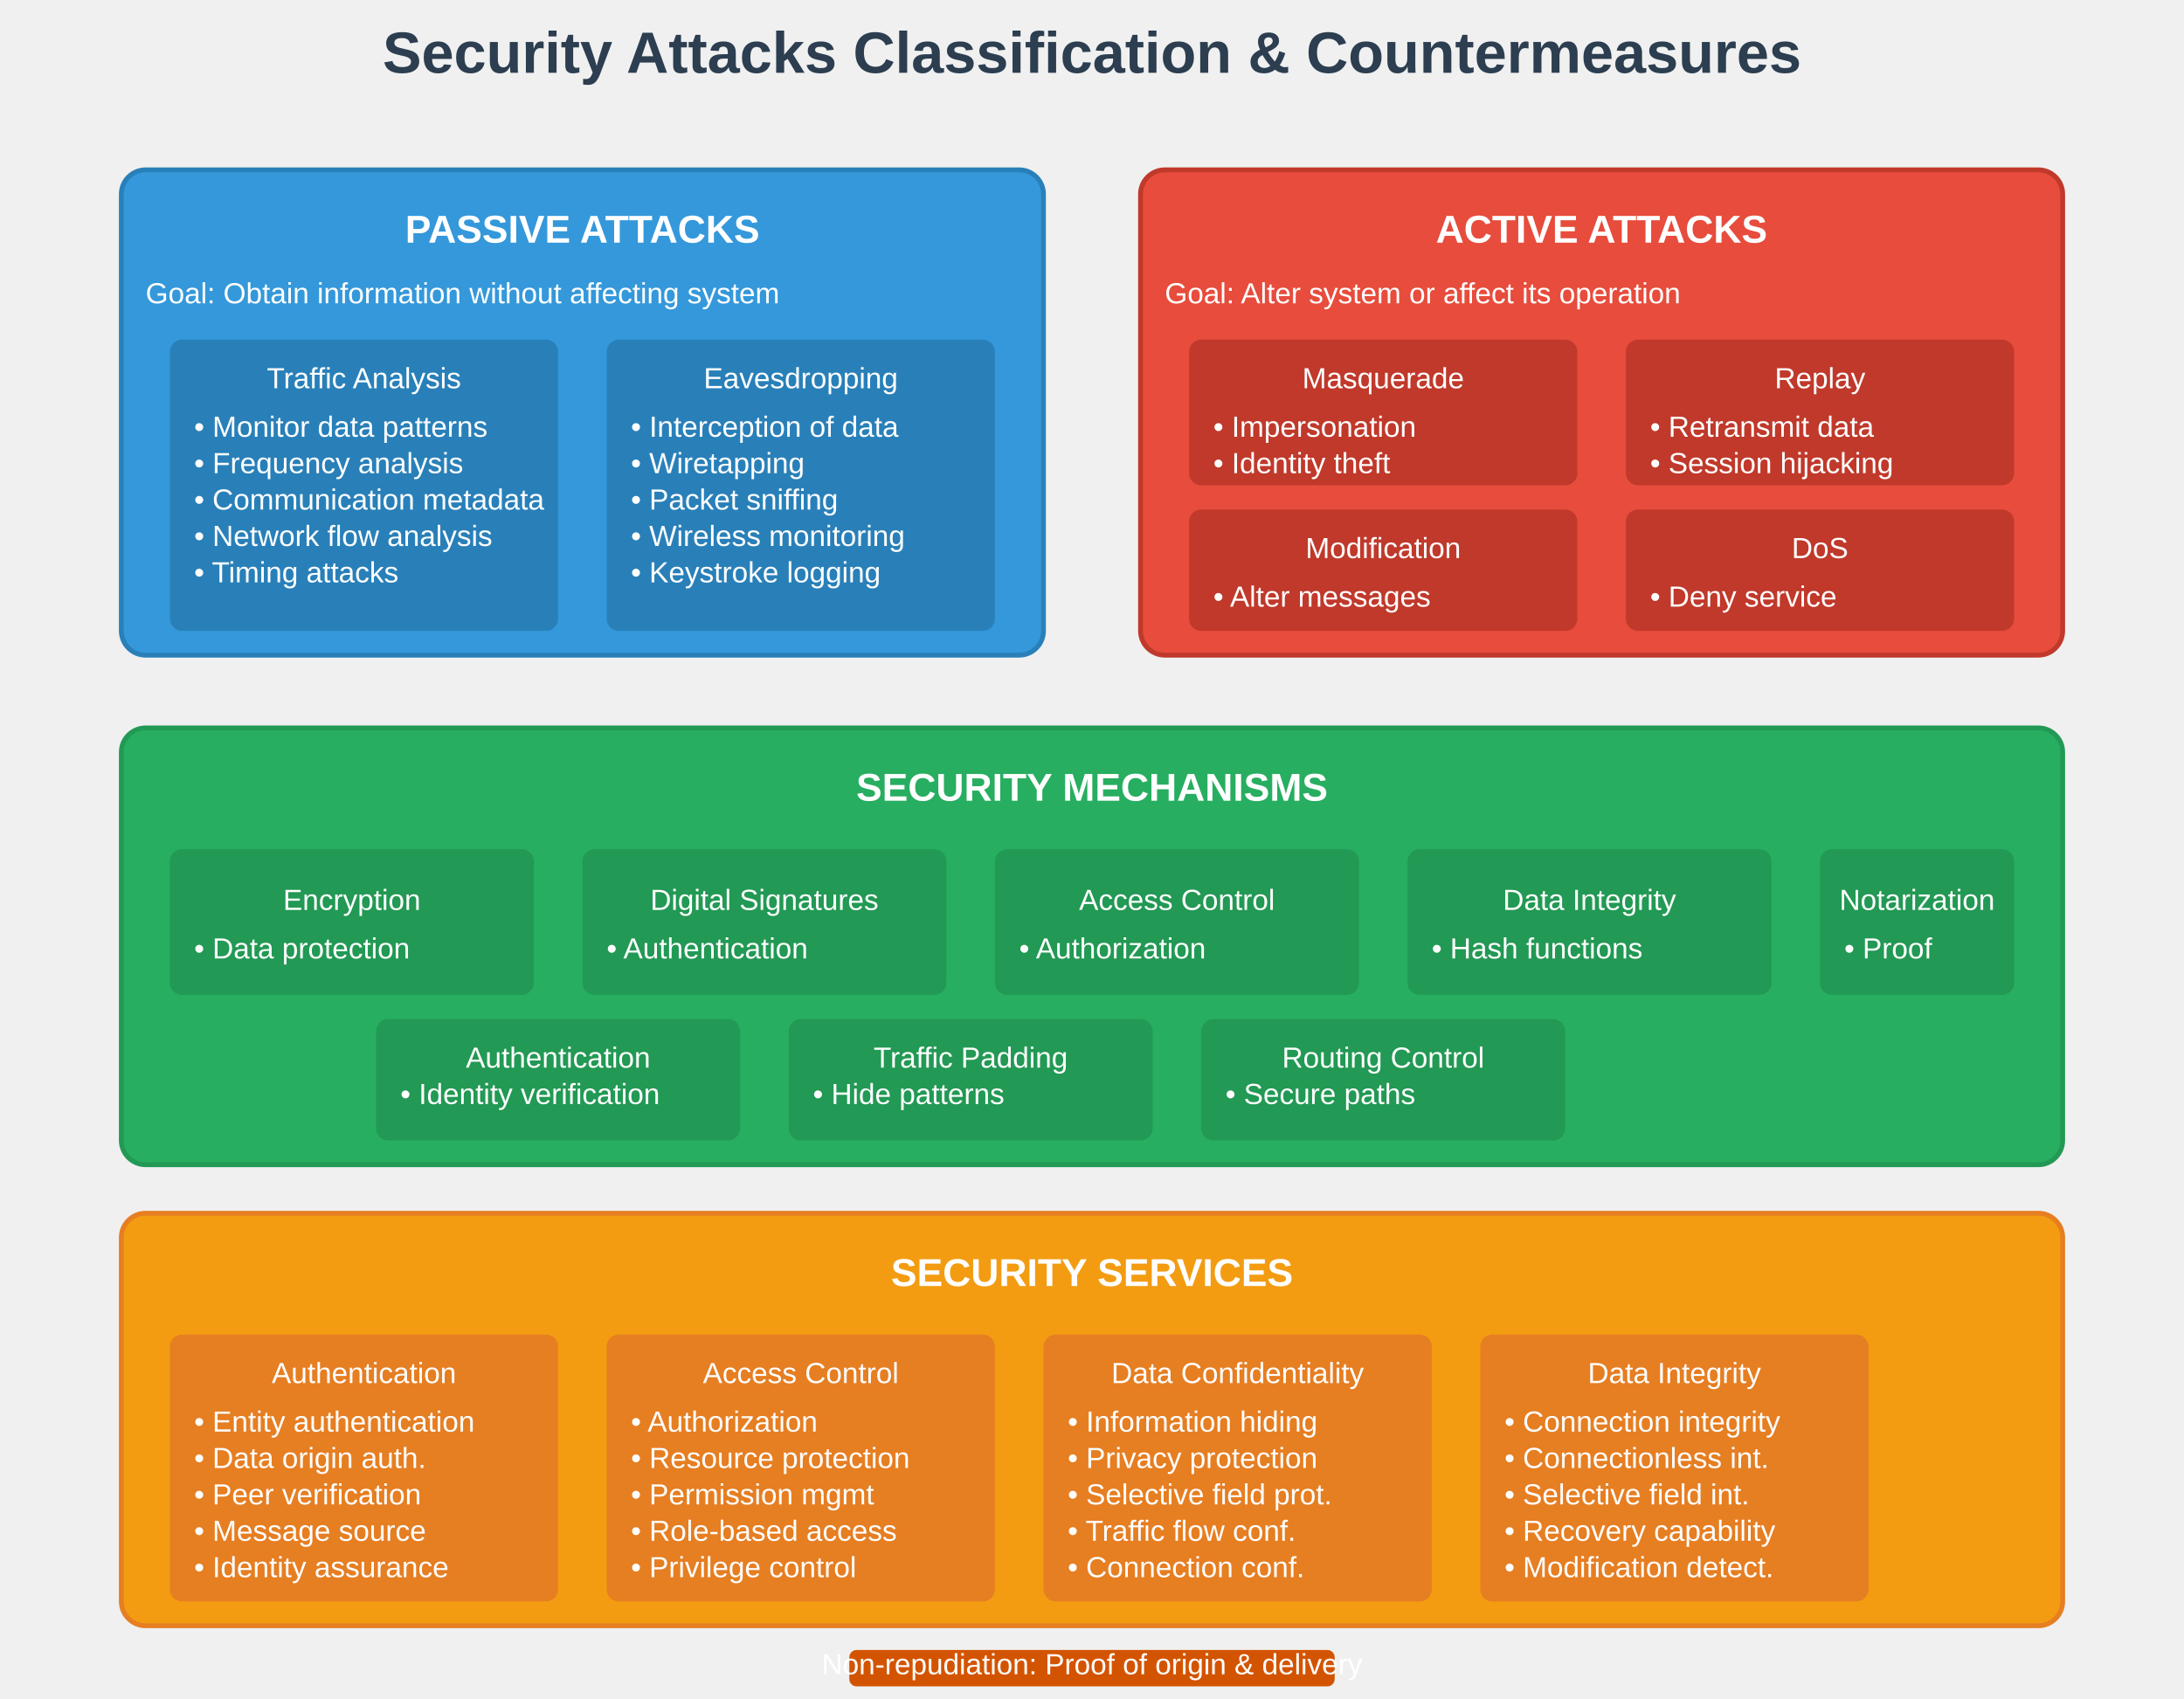
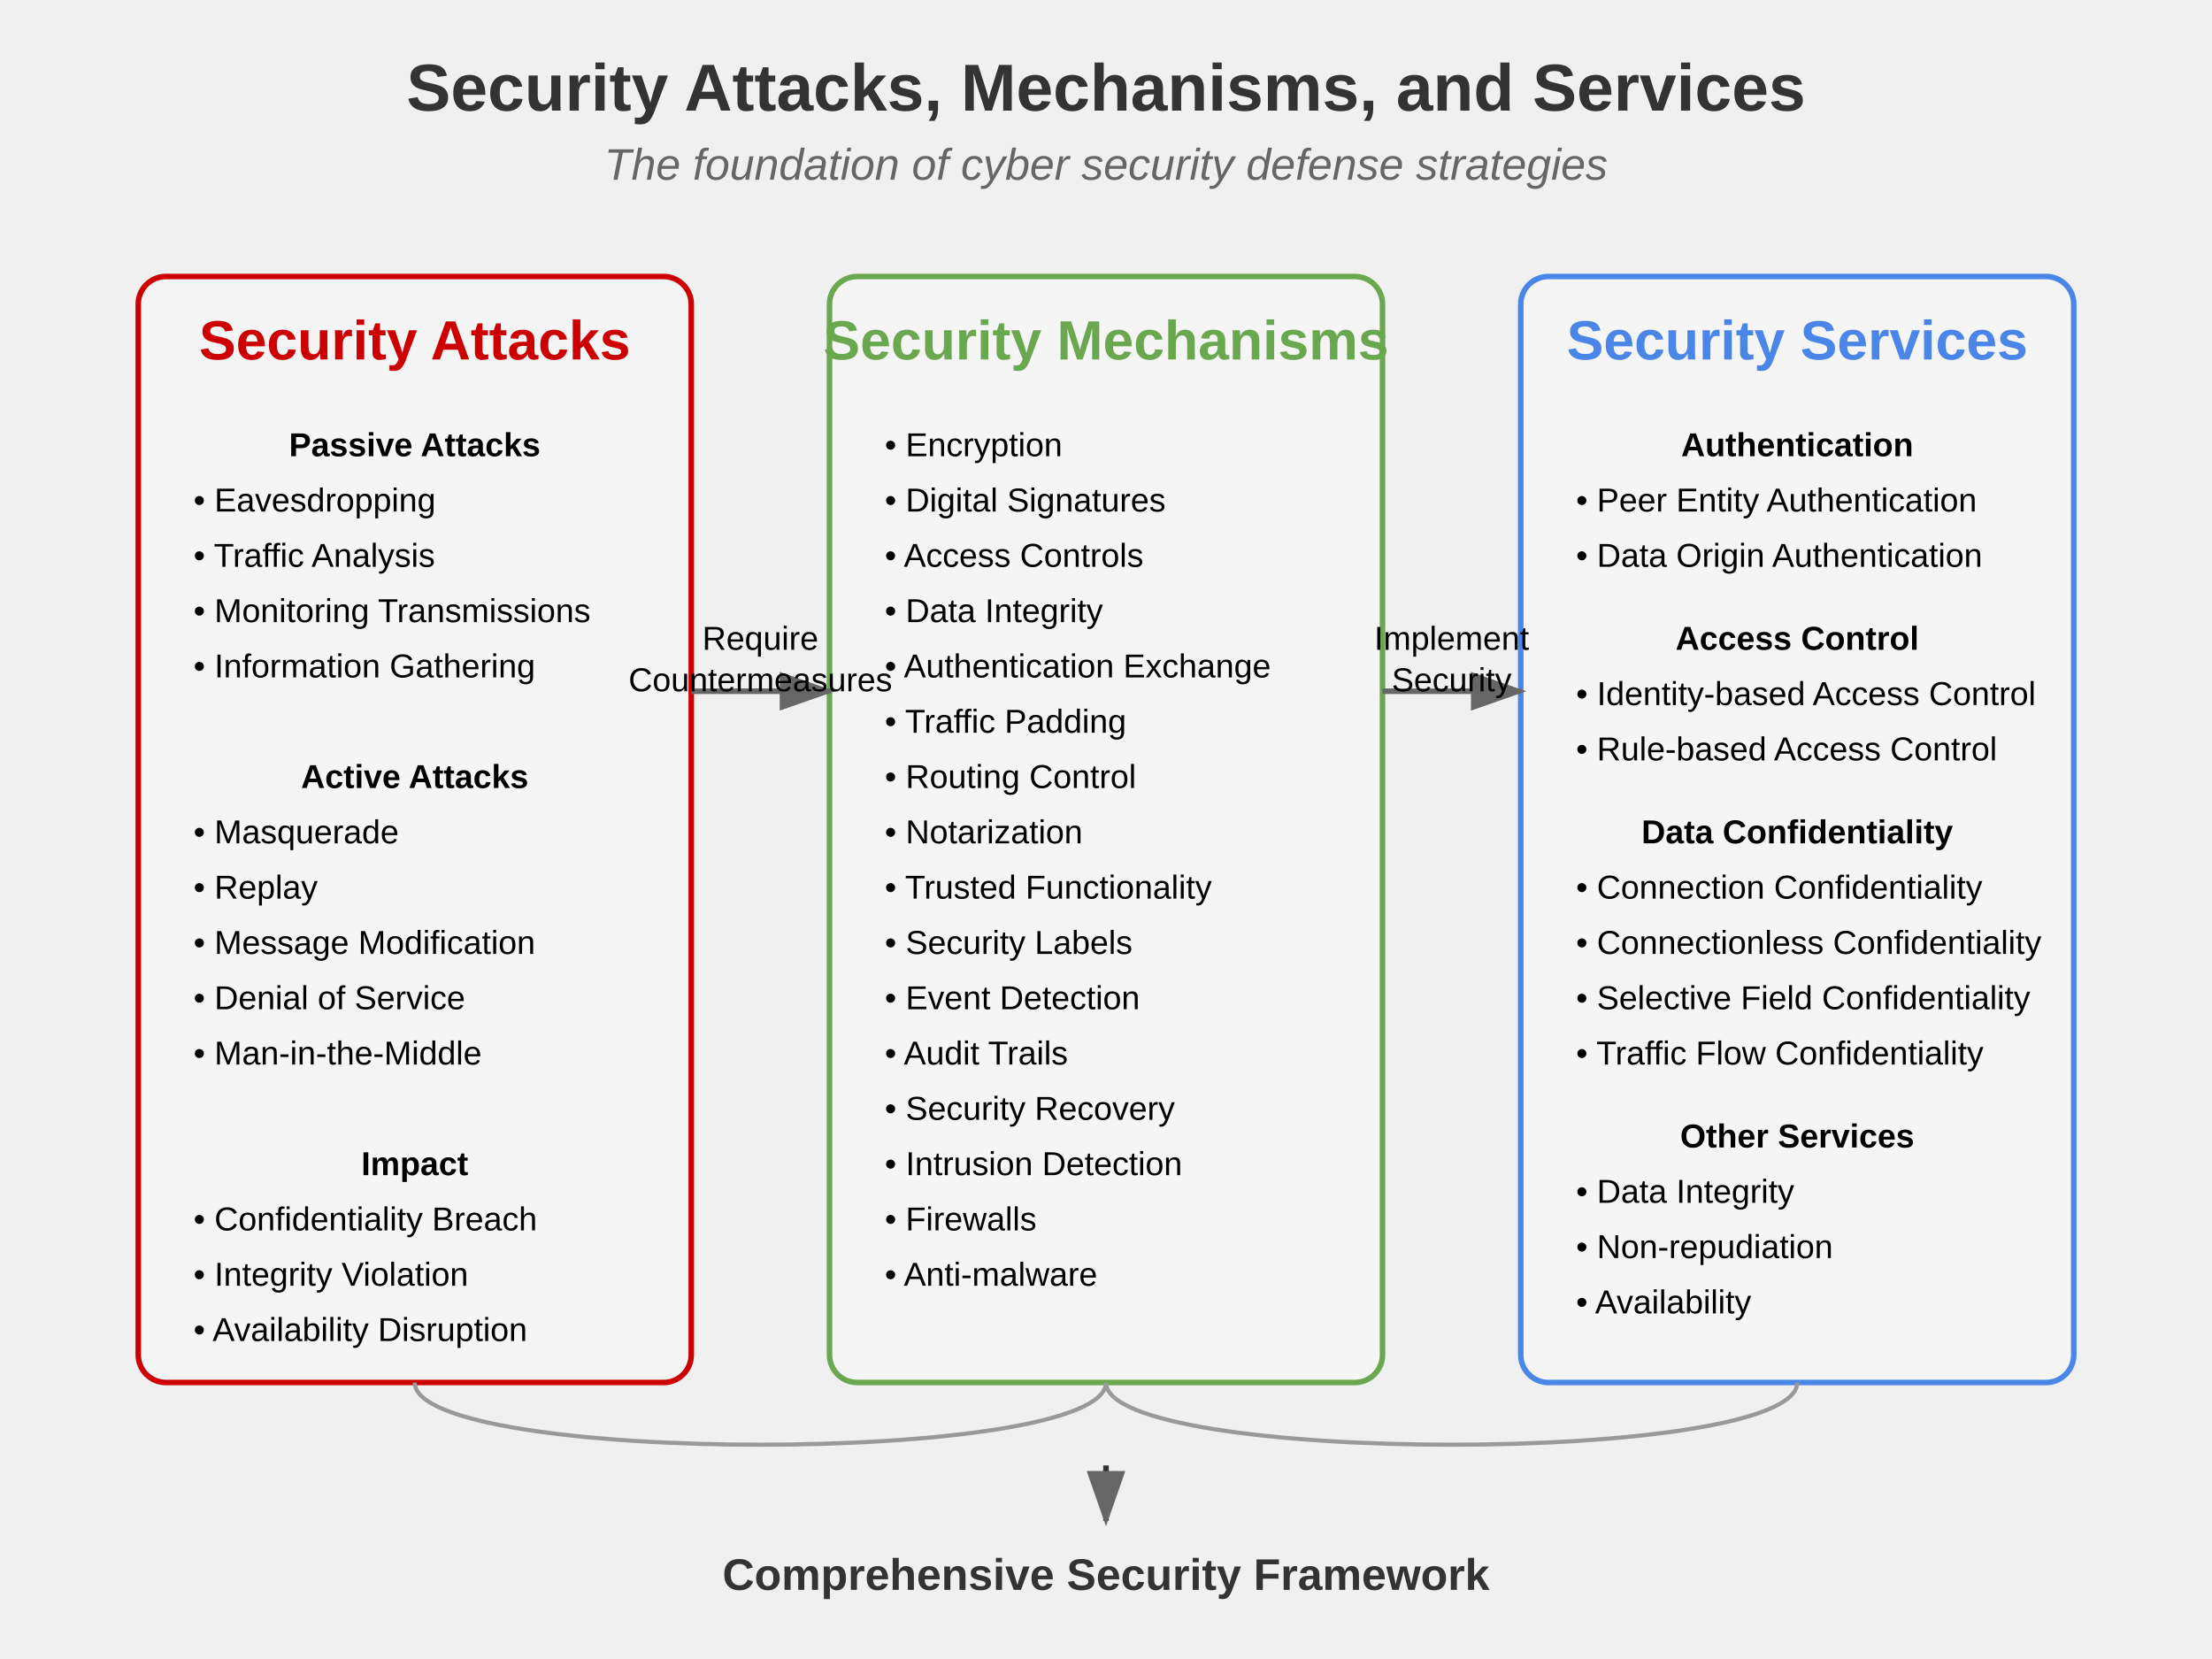
- <svg xmlns="http://www.w3.org/2000/svg" width="900" height="700">
+ <svg xmlns="http://www.w3.org/2000/svg" width="800" height="600">
+   <style>
+         .main-title { font-family: Arial; font-size: 24px; font-weight: bold; fill: #333; }
+         .subtitle { font-family: Arial; font-size: 16px; font-style: italic; fill: #666; }
+         .section-title { font-family: Arial; font-size: 20px; font-weight: bold; }
+         .box { fill: #f5f5f5; stroke-width: 2; rx: 10; ry: 10; }
+         .item { font-family: Arial; font-size: 12px; }
+         .arrow { stroke-width: 2; marker-end: url(#arrowhead); fill: none; }
+         .connector { stroke: #999; stroke-width: 1.5; fill: none; }
+     </style>
  <defs>
-     <style>
-       .title { font-family: Arial, sans-serif; font-size: 24px; font-weight: bold; fill: #2c3e50; }
-       .section-title { font-family: Arial, sans-serif; font-size: 16px; font-weight: bold; fill: #ffffff; }
-       .text { font-family: Arial, sans-serif; font-size: 12px; fill: #ffffff; }
-       .attack-text { font-family: Arial, sans-serif; font-size: 11px; fill: #2c3e50; }
-       .passive { fill: #3498db; stroke: #2980b9; stroke-width: 2; }
-       .active { fill: #e74c3c; stroke: #c0392b; stroke-width: 2; }
-       .mechanism { fill: #27ae60; stroke: #229954; stroke-width: 2; }
-       .service { fill: #f39c12; stroke: #e67e22; stroke-width: 2; }
-     </style>
+     <marker id="arrowhead" markerWidth="10" markerHeight="7" refX="9" refY="3.5" orient="auto">
+       <polygon points="0 0, 10 3.5, 0 7" fill="#666" />
+     </marker>
  </defs>
-   <text x="450" y="30" text-anchor="middle" class="title">Security Attacks Classification &amp; Countermeasures</text>
-   <rect x="50" y="70" width="380" height="200" class="passive" rx="10" />
-   <text x="240" y="100" text-anchor="middle" class="section-title">PASSIVE ATTACKS</text>
-   <text x="60" y="125" class="text">Goal: Obtain information without affecting system</text>
-   <rect x="70" y="140" width="160" height="120" fill="#2980b9" rx="5" />
-   <text x="150" y="160" text-anchor="middle" class="text" font-size="14">Traffic Analysis</text>
-   <text x="80" y="180" class="text">• Monitor data patterns</text>
-   <text x="80" y="195" class="text">• Frequency analysis</text>
-   <text x="80" y="210" class="text">• Communication metadata</text>
-   <text x="80" y="225" class="text">• Network flow analysis</text>
-   <text x="80" y="240" class="text">• Timing attacks</text>
-   <rect x="250" y="140" width="160" height="120" fill="#2980b9" rx="5" />
-   <text x="330" y="160" text-anchor="middle" class="text" font-size="14">Eavesdropping</text>
-   <text x="260" y="180" class="text">• Interception of data</text>
-   <text x="260" y="195" class="text">• Wiretapping</text>
-   <text x="260" y="210" class="text">• Packet sniffing</text>
-   <text x="260" y="225" class="text">• Wireless monitoring</text>
-   <text x="260" y="240" class="text">• Keystroke logging</text>
-   <rect x="470" y="70" width="380" height="200" class="active" rx="10" />
-   <text x="660" y="100" text-anchor="middle" class="section-title">ACTIVE ATTACKS</text>
-   <text x="480" y="125" class="text">Goal: Alter system or affect its operation</text>
-   <rect x="490" y="140" width="160" height="60" fill="#c0392b" rx="5" />
-   <text x="570" y="160" text-anchor="middle" class="text" font-size="14">Masquerade</text>
-   <text x="500" y="180" class="text">• Impersonation</text>
-   <text x="500" y="195" class="text">• Identity theft</text>
-   <rect x="670" y="140" width="160" height="60" fill="#c0392b" rx="5" />
-   <text x="750" y="160" text-anchor="middle" class="text" font-size="14">Replay</text>
-   <text x="680" y="180" class="text">• Retransmit data</text>
-   <text x="680" y="195" class="text">• Session hijacking</text>
-   <rect x="490" y="210" width="160" height="50" fill="#c0392b" rx="5" />
-   <text x="570" y="230" text-anchor="middle" class="text" font-size="14">Modification</text>
-   <text x="500" y="250" class="text">• Alter messages</text>
-   <rect x="670" y="210" width="160" height="50" fill="#c0392b" rx="5" />
-   <text x="750" y="230" text-anchor="middle" class="text" font-size="14">DoS</text>
-   <text x="680" y="250" class="text">• Deny service</text>
-   <rect x="50" y="300" width="800" height="180" class="mechanism" rx="10" />
-   <text x="450" y="330" text-anchor="middle" class="section-title">SECURITY MECHANISMS</text>
-   <rect x="70" y="350" width="150" height="60" fill="#229954" rx="5" />
-   <text x="145" y="375" text-anchor="middle" class="text">Encryption</text>
-   <text x="80" y="395" class="text">• Data protection</text>
-   <rect x="240" y="350" width="150" height="60" fill="#229954" rx="5" />
-   <text x="315" y="375" text-anchor="middle" class="text">Digital Signatures</text>
-   <text x="250" y="395" class="text">• Authentication</text>
-   <rect x="410" y="350" width="150" height="60" fill="#229954" rx="5" />
-   <text x="485" y="375" text-anchor="middle" class="text">Access Control</text>
-   <text x="420" y="395" class="text">• Authorization</text>
-   <rect x="580" y="350" width="150" height="60" fill="#229954" rx="5" />
-   <text x="655" y="375" text-anchor="middle" class="text">Data Integrity</text>
-   <text x="590" y="395" class="text">• Hash functions</text>
-   <rect x="750" y="350" width="80" height="60" fill="#229954" rx="5" />
-   <text x="790" y="375" text-anchor="middle" class="text">Notarization</text>
-   <text x="760" y="395" class="text">• Proof</text>
-   <rect x="155" y="420" width="150" height="50" fill="#229954" rx="5" />
-   <text x="230" y="440" text-anchor="middle" class="text">Authentication</text>
-   <text x="165" y="455" class="text">• Identity verification</text>
-   <rect x="325" y="420" width="150" height="50" fill="#229954" rx="5" />
-   <text x="400" y="440" text-anchor="middle" class="text">Traffic Padding</text>
-   <text x="335" y="455" class="text">• Hide patterns</text>
-   <rect x="495" y="420" width="150" height="50" fill="#229954" rx="5" />
-   <text x="570" y="440" text-anchor="middle" class="text">Routing Control</text>
-   <text x="505" y="455" class="text">• Secure paths</text>
-   <rect x="50" y="500" width="800" height="170" class="service" rx="10" />
-   <text x="450" y="530" text-anchor="middle" class="section-title">SECURITY SERVICES</text>
-   <rect x="70" y="550" width="160" height="110" fill="#e67e22" rx="5" />
-   <text x="150" y="570" text-anchor="middle" class="text">Authentication</text>
-   <text x="80" y="590" class="text">• Entity authentication</text>
-   <text x="80" y="605" class="text">• Data origin auth.</text>
-   <text x="80" y="620" class="text">• Peer verification</text>
-   <text x="80" y="635" class="text">• Message source</text>
-   <text x="80" y="650" class="text">• Identity assurance</text>
-   <rect x="250" y="550" width="160" height="110" fill="#e67e22" rx="5" />
-   <text x="330" y="570" text-anchor="middle" class="text">Access Control</text>
-   <text x="260" y="590" class="text">• Authorization</text>
-   <text x="260" y="605" class="text">• Resource protection</text>
-   <text x="260" y="620" class="text">• Permission mgmt</text>
-   <text x="260" y="635" class="text">• Role-based access</text>
-   <text x="260" y="650" class="text">• Privilege control</text>
-   <rect x="430" y="550" width="160" height="110" fill="#e67e22" rx="5" />
-   <text x="510" y="570" text-anchor="middle" class="text">Data Confidentiality</text>
-   <text x="440" y="590" class="text">• Information hiding</text>
-   <text x="440" y="605" class="text">• Privacy protection</text>
-   <text x="440" y="620" class="text">• Selective field prot.</text>
-   <text x="440" y="635" class="text">• Traffic flow conf.</text>
-   <text x="440" y="650" class="text">• Connection conf.</text>
-   <rect x="610" y="550" width="160" height="110" fill="#e67e22" rx="5" />
-   <text x="690" y="570" text-anchor="middle" class="text">Data Integrity</text>
-   <text x="620" y="590" class="text">• Connection integrity</text>
-   <text x="620" y="605" class="text">• Connectionless int.</text>
-   <text x="620" y="620" class="text">• Selective field int.</text>
-   <text x="620" y="635" class="text">• Recovery capability</text>
-   <text x="620" y="650" class="text">• Modification detect.</text>
-   <rect x="350" y="680" width="200" height="15" fill="#d35400" rx="3" />
-   <text x="450" y="690" text-anchor="middle" class="text">Non-repudiation: Proof of origin &amp; delivery</text>
+   <text x="400" y="40" class="main-title" text-anchor="middle">Security Attacks, Mechanisms, and Services</text>
+   <text x="400" y="65" class="subtitle" text-anchor="middle">The foundation of cyber security defense strategies</text>
+   <rect x="50" y="100" width="200" height="400" class="box" stroke="#cc0000" />
+   <text x="150" y="130" class="section-title" text-anchor="middle" fill="#cc0000">Security Attacks</text>
+   <text x="150" y="165" class="item" text-anchor="middle" font-weight="bold">Passive Attacks</text>
+   <text x="70" y="185" class="item" text-anchor="start">• Eavesdropping</text>
+   <text x="70" y="205" class="item" text-anchor="start">• Traffic Analysis</text>
+   <text x="70" y="225" class="item" text-anchor="start">• Monitoring Transmissions</text>
+   <text x="70" y="245" class="item" text-anchor="start">• Information Gathering</text>
+   <text x="150" y="285" class="item" text-anchor="middle" font-weight="bold">Active Attacks</text>
+   <text x="70" y="305" class="item" text-anchor="start">• Masquerade</text>
+   <text x="70" y="325" class="item" text-anchor="start">• Replay</text>
+   <text x="70" y="345" class="item" text-anchor="start">• Message Modification</text>
+   <text x="70" y="365" class="item" text-anchor="start">• Denial of Service</text>
+   <text x="70" y="385" class="item" text-anchor="start">• Man-in-the-Middle</text>
+   <text x="150" y="425" class="item" text-anchor="middle" font-weight="bold">Impact</text>
+   <text x="70" y="445" class="item" text-anchor="start">• Confidentiality Breach</text>
+   <text x="70" y="465" class="item" text-anchor="start">• Integrity Violation</text>
+   <text x="70" y="485" class="item" text-anchor="start">• Availability Disruption</text>
+   <rect x="300" y="100" width="200" height="400" class="box" stroke="#6aa84f" />
+   <text x="400" y="130" class="section-title" text-anchor="middle" fill="#6aa84f">Security Mechanisms</text>
+   <text x="320" y="165" class="item" text-anchor="start">• Encryption</text>
+   <text x="320" y="185" class="item" text-anchor="start">• Digital Signatures</text>
+   <text x="320" y="205" class="item" text-anchor="start">• Access Controls</text>
+   <text x="320" y="225" class="item" text-anchor="start">• Data Integrity</text>
+   <text x="320" y="245" class="item" text-anchor="start">• Authentication Exchange</text>
+   <text x="320" y="265" class="item" text-anchor="start">• Traffic Padding</text>
+   <text x="320" y="285" class="item" text-anchor="start">• Routing Control</text>
+   <text x="320" y="305" class="item" text-anchor="start">• Notarization</text>
+   <text x="320" y="325" class="item" text-anchor="start">• Trusted Functionality</text>
+   <text x="320" y="345" class="item" text-anchor="start">• Security Labels</text>
+   <text x="320" y="365" class="item" text-anchor="start">• Event Detection</text>
+   <text x="320" y="385" class="item" text-anchor="start">• Audit Trails</text>
+   <text x="320" y="405" class="item" text-anchor="start">• Security Recovery</text>
+   <text x="320" y="425" class="item" text-anchor="start">• Intrusion Detection</text>
+   <text x="320" y="445" class="item" text-anchor="start">• Firewalls</text>
+   <text x="320" y="465" class="item" text-anchor="start">• Anti-malware</text>
+   <rect x="550" y="100" width="200" height="400" class="box" stroke="#4a86e8" />
+   <text x="650" y="130" class="section-title" text-anchor="middle" fill="#4a86e8">Security Services</text>
+   <text x="650" y="165" class="item" text-anchor="middle" font-weight="bold">Authentication</text>
+   <text x="570" y="185" class="item" text-anchor="start">• Peer Entity Authentication</text>
+   <text x="570" y="205" class="item" text-anchor="start">• Data Origin Authentication</text>
+   <text x="650" y="235" class="item" text-anchor="middle" font-weight="bold">Access Control</text>
+   <text x="570" y="255" class="item" text-anchor="start">• Identity-based Access Control</text>
+   <text x="570" y="275" class="item" text-anchor="start">• Rule-based Access Control</text>
+   <text x="650" y="305" class="item" text-anchor="middle" font-weight="bold">Data Confidentiality</text>
+   <text x="570" y="325" class="item" text-anchor="start">• Connection Confidentiality</text>
+   <text x="570" y="345" class="item" text-anchor="start">• Connectionless Confidentiality</text>
+   <text x="570" y="365" class="item" text-anchor="start">• Selective Field Confidentiality</text>
+   <text x="570" y="385" class="item" text-anchor="start">• Traffic Flow Confidentiality</text>
+   <text x="650" y="415" class="item" text-anchor="middle" font-weight="bold">Other Services</text>
+   <text x="570" y="435" class="item" text-anchor="start">• Data Integrity</text>
+   <text x="570" y="455" class="item" text-anchor="start">• Non-repudiation</text>
+   <text x="570" y="475" class="item" text-anchor="start">• Availability</text>
+   <path d="M 250 250 L 300 250" class="arrow" stroke="#666" />
+   <path d="M 500 250 L 550 250" class="arrow" stroke="#666" />
+   <text x="275" y="235" class="item" text-anchor="middle">Require</text>
+   <text x="275" y="250" class="item" text-anchor="middle">Countermeasures</text>
+   <text x="525" y="235" class="item" text-anchor="middle">Implement</text>
+   <text x="525" y="250" class="item" text-anchor="middle">Security</text>
+   <path d="M 150 500 C 150 530 400 530 400 500" class="connector" />
+   <path d="M 650 500 C 650 530 400 530 400 500" class="connector" />
+   <path d="M 400 530 L 400 550" class="arrow" stroke="#333" />
+   <text x="400" y="575" font-family="Arial" font-size="16px" font-weight="bold" fill="#333" text-anchor="middle">Comprehensive Security Framework</text>
</svg>
